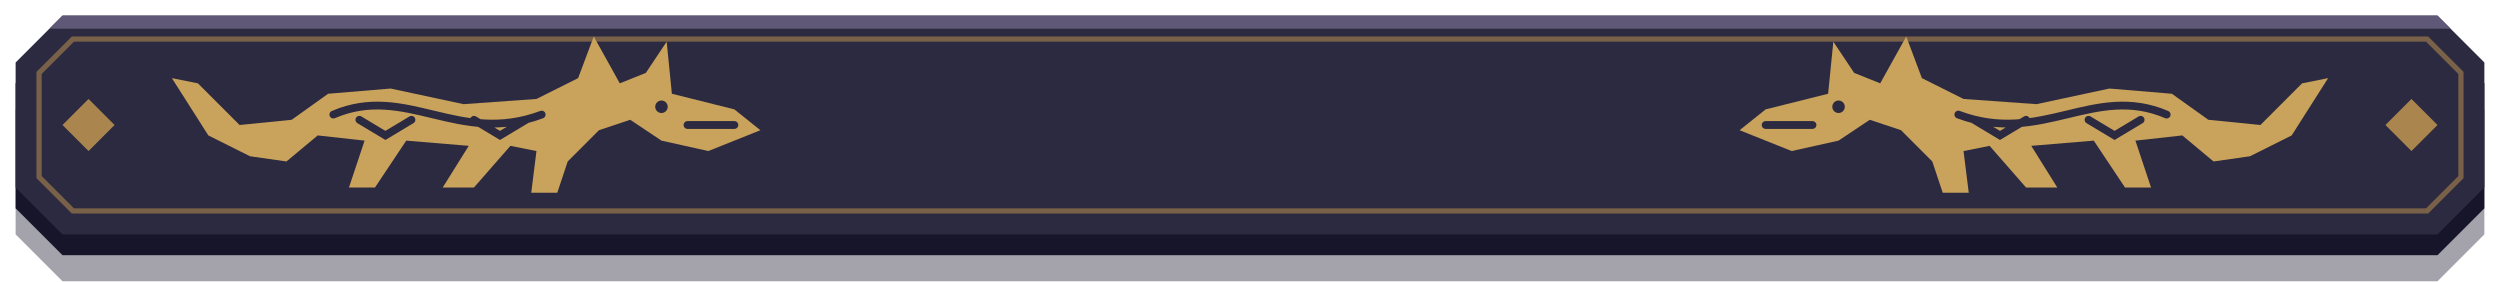
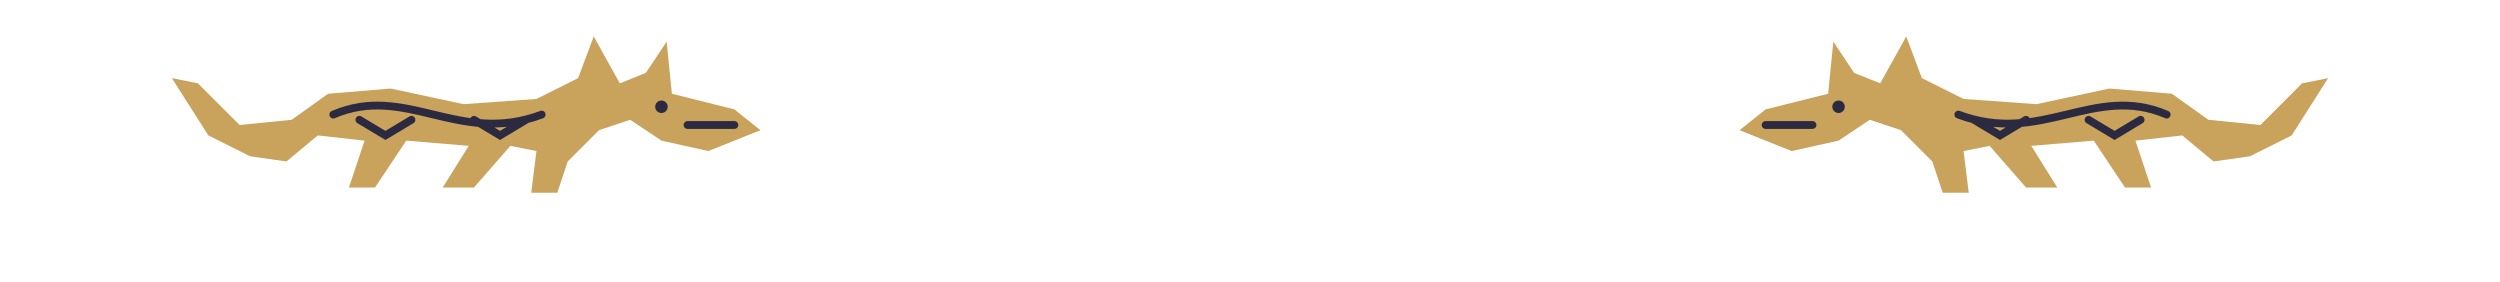
<svg xmlns="http://www.w3.org/2000/svg" width="480" height="54" viewBox="0 0 480 54">
-   <path d="M12 12H468L477 21V45L468 54H12L3 45V21Z" fill="#120f24" fill-opacity=".38" />
-   <path d="M12 7H468L477 16V40L468 49H12L3 40V16Z" fill="#17152a" />
-   <path d="M12 3H468L477 12V36L468 45H12L3 36V12Z" fill="#2c2a40" />
-   <path d="M12 3H468L470.5 5.5H9.5Z" fill="#5f5876" />
-   <path d="M14 7.5H466L472.5 14V34L466 40.5H14L7.5 34V14Z" fill="none" stroke="#aa864e" stroke-opacity=".6" stroke-width="1" />
-   <g fill="#aa864e">
-     <path d="M17 19L22 24L17 29L12 24ZM463 19L468 24L463 29L458 24Z" />
-   </g>
  <g fill="#c9a25c">
    <path d="M48 30L40 26L33 15L38 16L46 24L56 23L63 18L75 17L89 20L103 19L111 15L114 7L119 16L124 14L128 8L129 18L141 21L146 25L136 29L127 27L121 23L115 25L109 31L107 37L102 37L103 29L98 28L91 36L85 36L90 28L78 27L72 36L67 36L70 27L61 26L55 31Z" />
    <path d="M48 30L40 26L33 15L38 16L46 24L56 23L63 18L75 17L89 20L103 19L111 15L114 7L119 16L124 14L128 8L129 18L141 21L146 25L136 29L127 27L121 23L115 25L109 31L107 37L102 37L103 29L98 28L91 36L85 36L90 28L78 27L72 36L67 36L70 27L61 26L55 31Z" transform="translate(480 0) scale(-1 1)" />
  </g>
  <g fill="none" stroke="#2c2a40" stroke-width="1.5" stroke-linecap="round">
    <path d="M64 22C78 16 88 28 104 22M69 23L74 26L79 23M91 23L96 26L101 23M132 24L141 24" />
    <path d="M64 22C78 16 88 28 104 22M69 23L74 26L79 23M91 23L96 26L101 23M132 24L141 24" transform="translate(480 0) scale(-1 1)" />
  </g>
  <g fill="#2c2a40">
    <circle cx="127" cy="20.5" r="1.2" />
    <circle cx="353" cy="20.5" r="1.2" />
  </g>
</svg>
